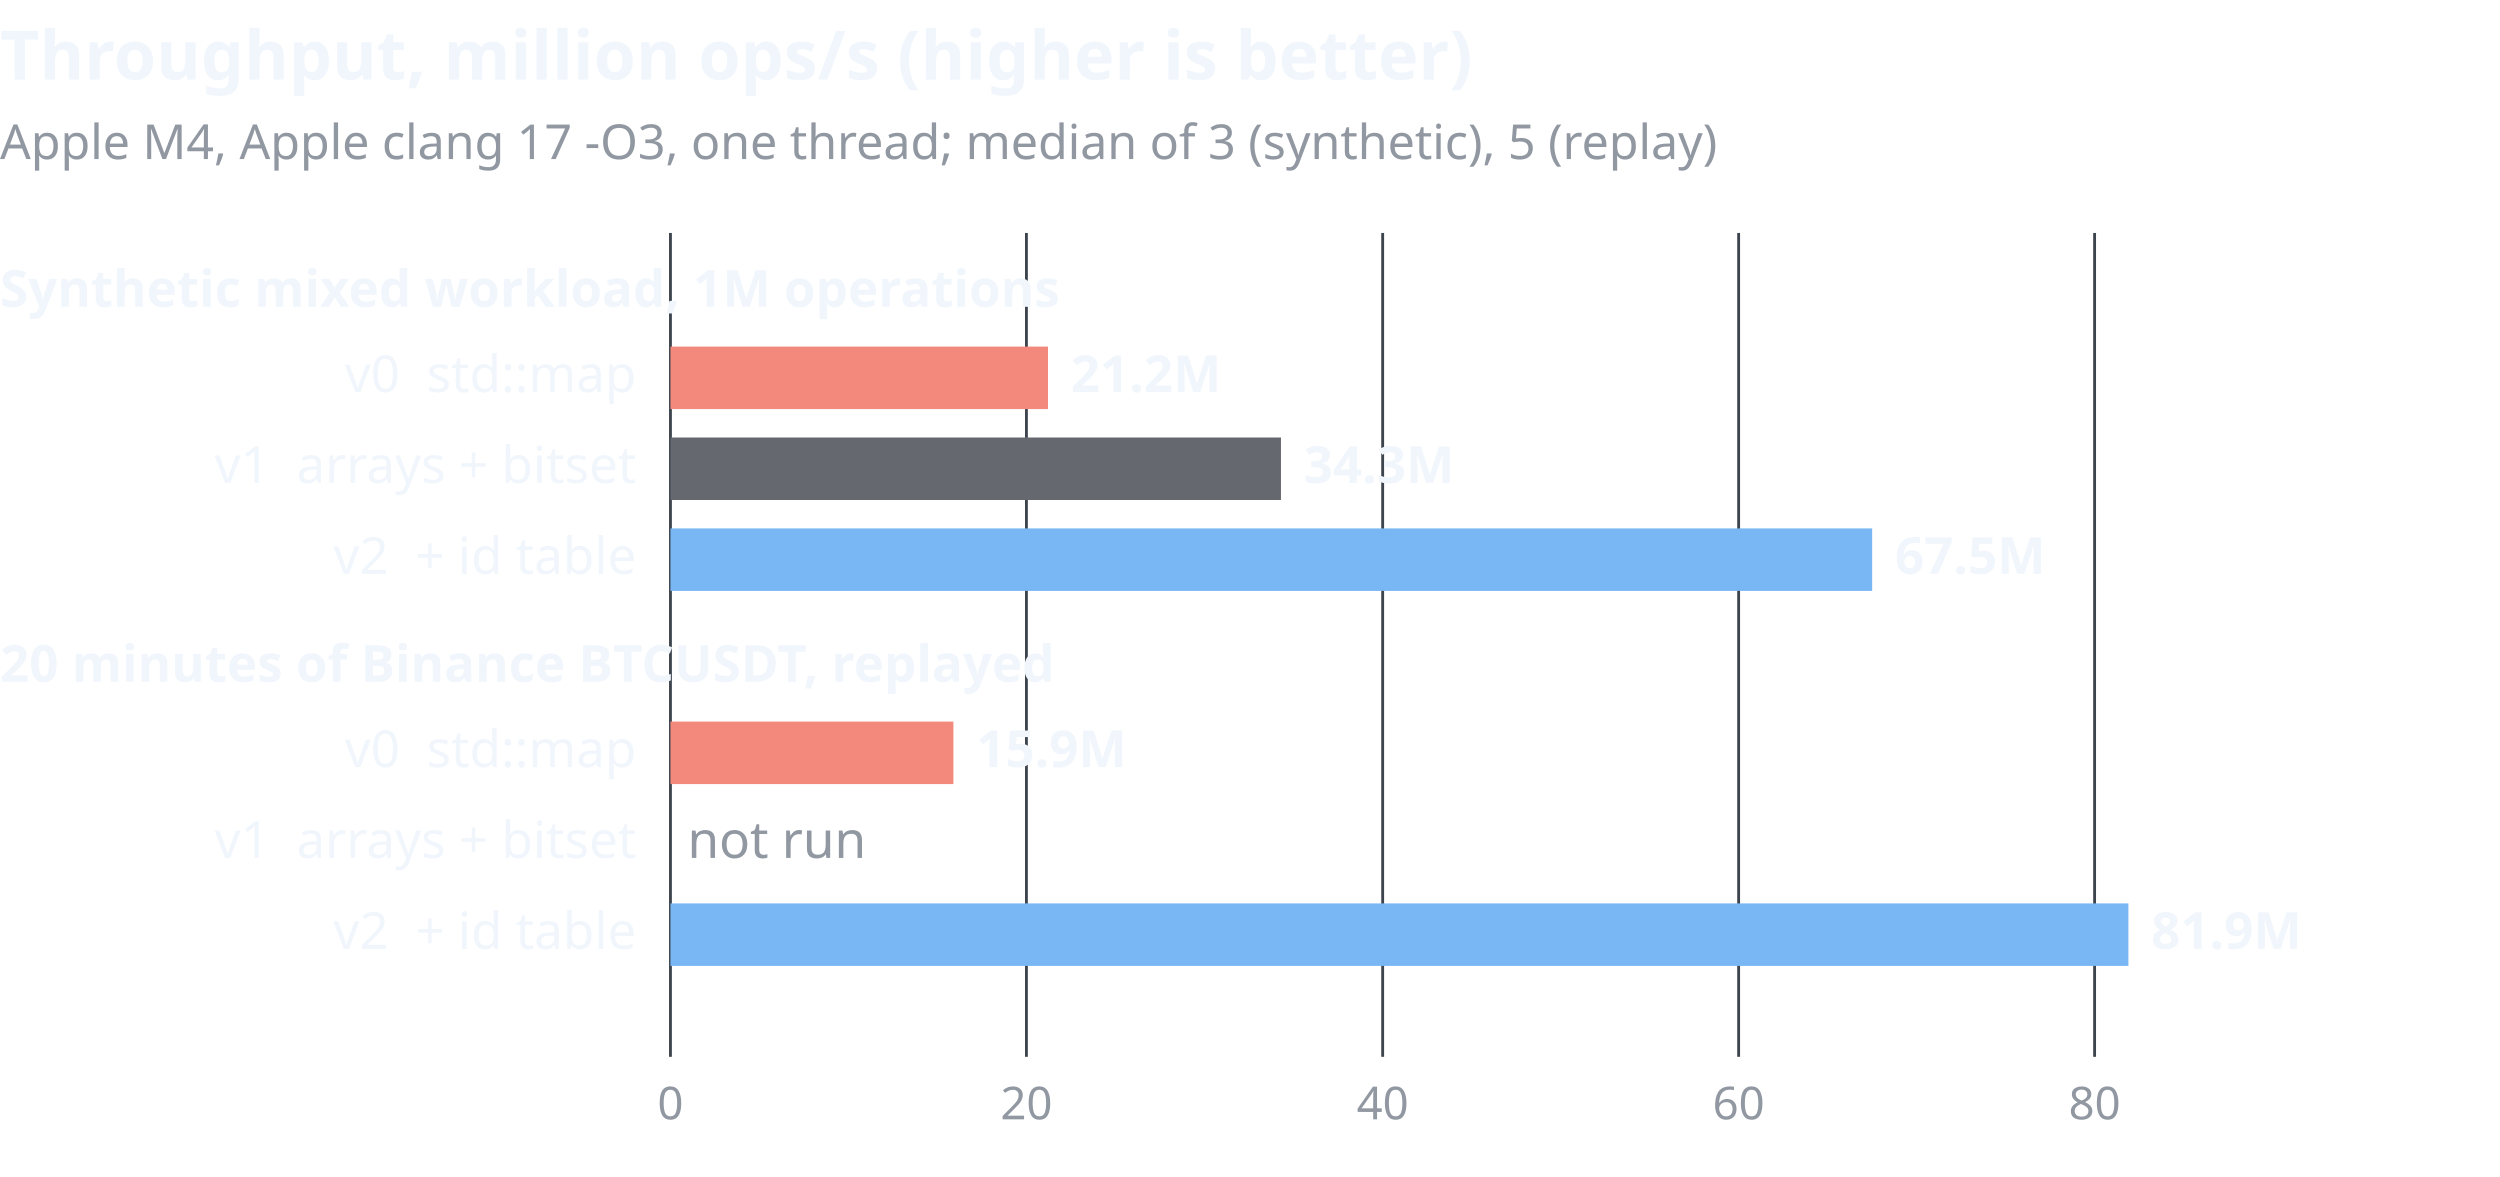
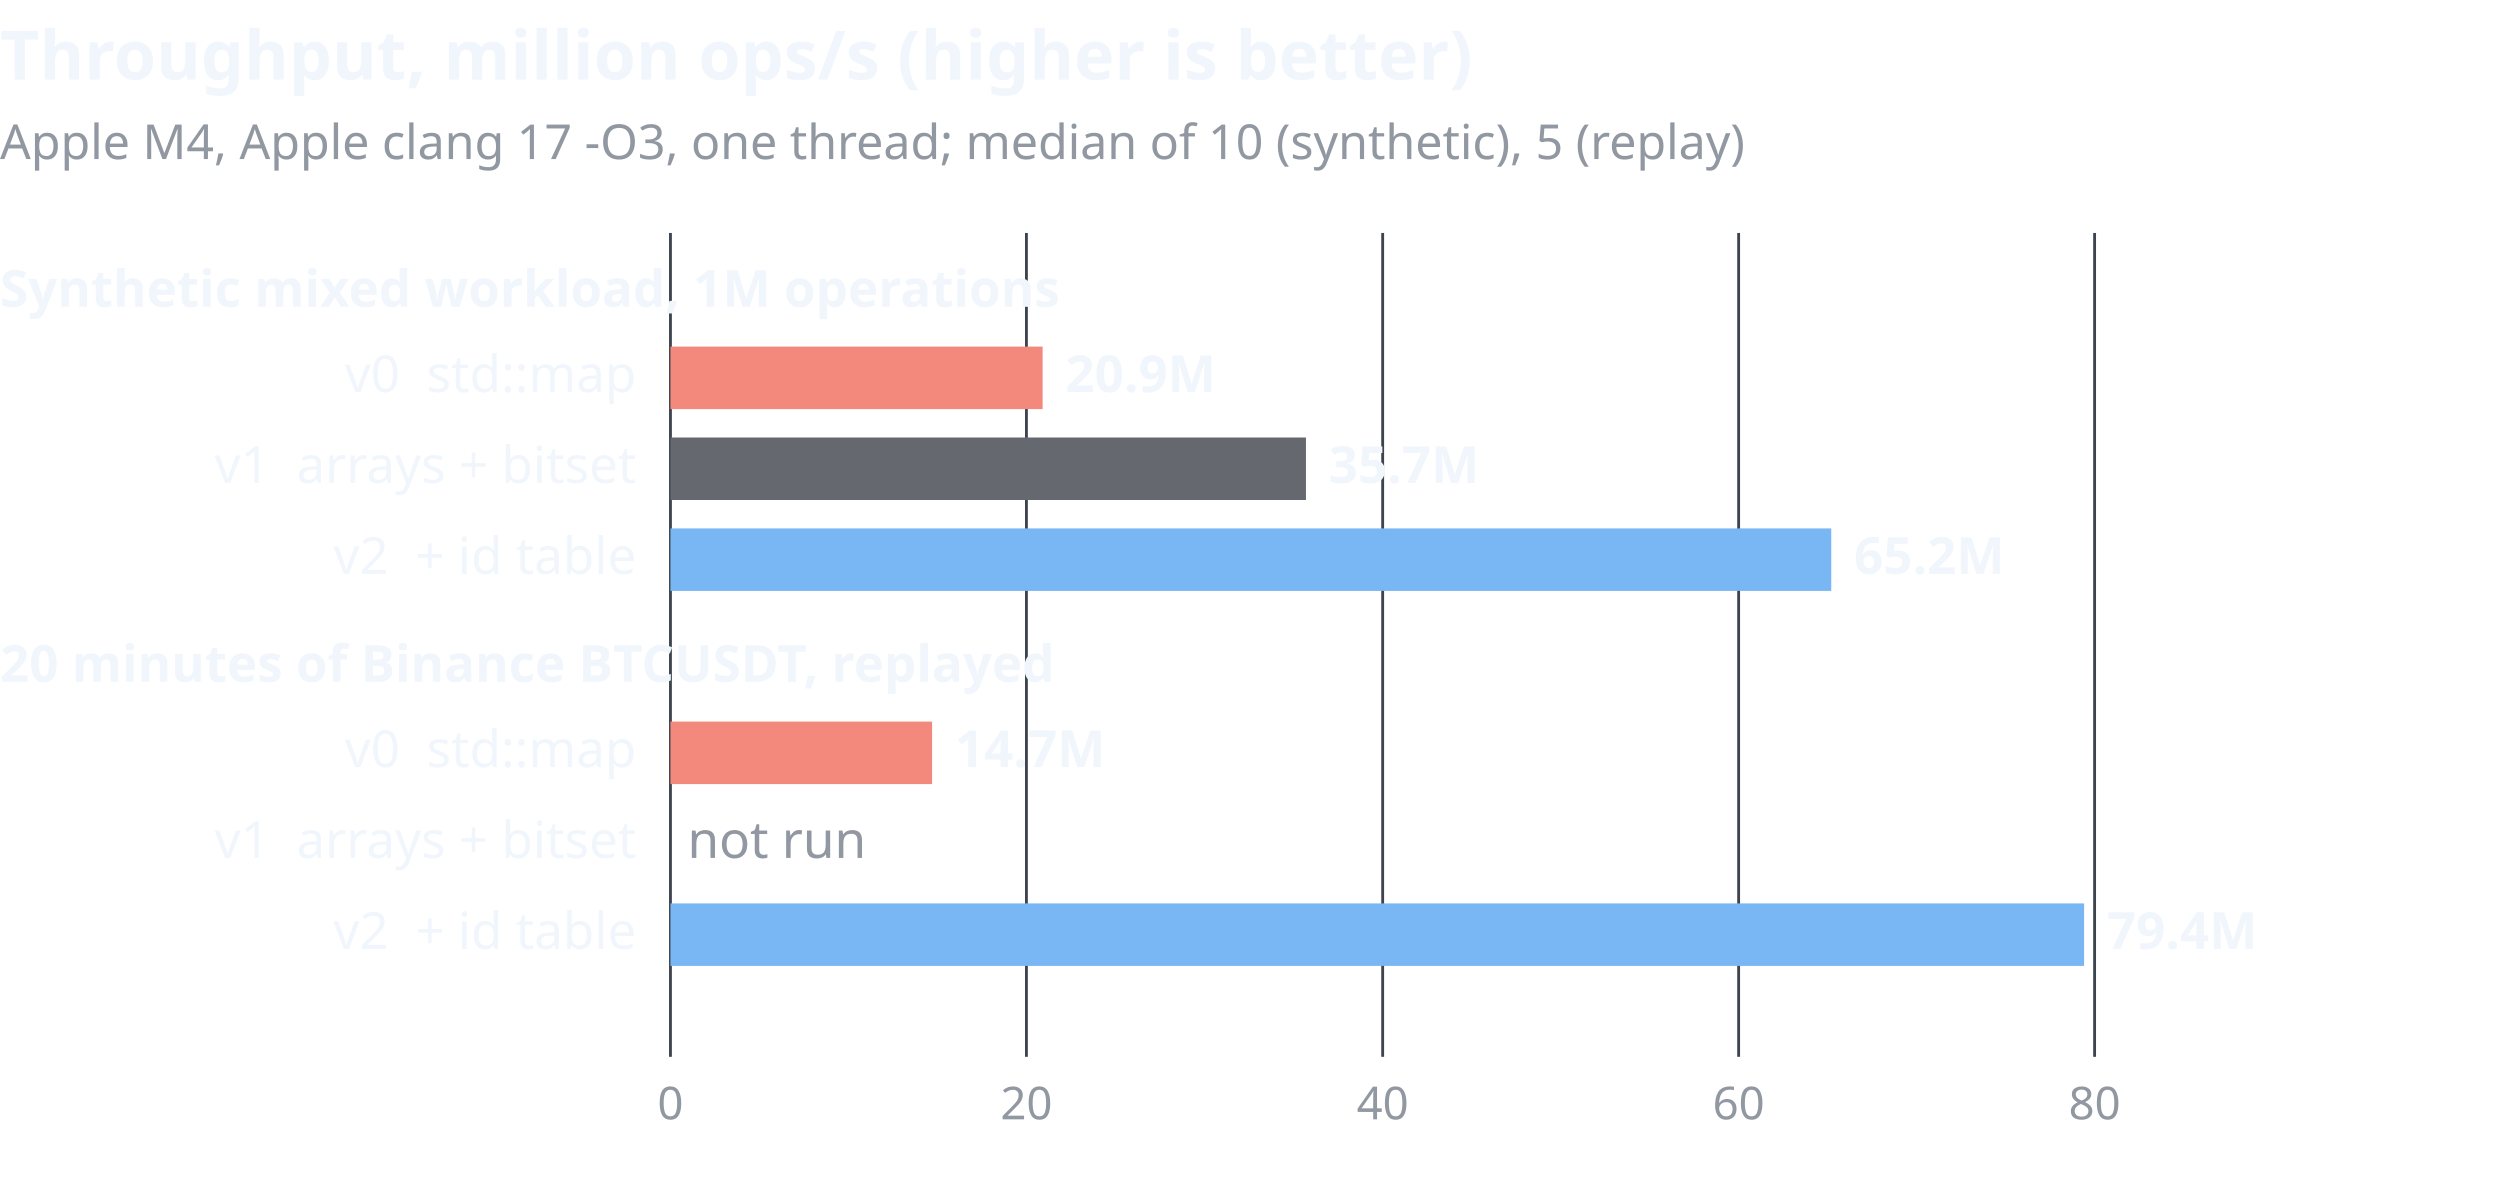
<svg xmlns="http://www.w3.org/2000/svg" width="880" height="414" viewBox="0 0 880 414" font-family="-apple-system, BlinkMacSystemFont, &quot;Segoe UI&quot;, &quot;Noto Sans&quot;, Helvetica, Arial, sans-serif" role="img" aria-labelledby="t">
  <text x="0" y="28" font-size="24" font-weight="600" fill="#f0f6fc">Throughput, million ops/s (higher is better)</text>
-   <text x="0" y="56" font-size="17" fill="#9198a1">Apple M4, Apple clang 17 -O3, one thread; median of 3 (synthetic), 5 (replay)</text>
+   <text x="0" y="56" font-size="17" fill="#9198a1">Apple M4, Apple clang 17 -O3, one thread; median of 10 (synthetic), 5 (replay)</text>
  <line x1="236.0" y1="82" x2="236.0" y2="372" stroke="#3d444d" stroke-width="1" />
  <text x="236.0" y="394" font-size="16" fill="#9198a1" text-anchor="middle">0</text>
  <line x1="361.3" y1="82" x2="361.3" y2="372" stroke="#3d444d" stroke-width="1" />
  <text x="361.3" y="394" font-size="16" fill="#9198a1" text-anchor="middle">20</text>
  <line x1="486.7" y1="82" x2="486.7" y2="372" stroke="#3d444d" stroke-width="1" />
  <text x="486.7" y="394" font-size="16" fill="#9198a1" text-anchor="middle">40</text>
  <line x1="612.0" y1="82" x2="612.0" y2="372" stroke="#3d444d" stroke-width="1" />
  <text x="612.0" y="394" font-size="16" fill="#9198a1" text-anchor="middle">60</text>
  <line x1="737.3" y1="82" x2="737.3" y2="372" stroke="#3d444d" stroke-width="1" />
  <text x="737.3" y="394" font-size="16" fill="#9198a1" text-anchor="middle">80</text>
  <text x="0" y="108" font-size="18" font-weight="600" fill="#f0f6fc">Synthetic mixed workload, 1M operations</text>
  <text x="224" y="138" font-size="18" fill="#f0f6fc" text-anchor="end" xml:space="preserve">v0  std::map</text>
-   <rect x="236" y="122" width="132.9" height="22" fill="#f2897c" />
-   <text x="376.9" y="138" font-size="18" font-weight="600" fill="#f0f6fc">21.2M</text>
+   <rect x="236" y="122" width="131.0" height="22" fill="#f2897c" />
+   <text x="375.0" y="138" font-size="18" font-weight="600" fill="#f0f6fc">20.9M</text>
  <text x="224" y="170" font-size="18" fill="#f0f6fc" text-anchor="end" xml:space="preserve">v1  arrays + bitset</text>
-   <rect x="236" y="154" width="214.9" height="22" fill="#65696f" />
-   <text x="458.9" y="170" font-size="18" font-weight="600" fill="#f0f6fc">34.3M</text>
+   <rect x="236" y="154" width="223.7" height="22" fill="#65696f" />
+   <text x="467.7" y="170" font-size="18" font-weight="600" fill="#f0f6fc">35.7M</text>
  <text x="224" y="202" font-size="18" fill="#f0f6fc" text-anchor="end" xml:space="preserve">v2  + id table</text>
-   <rect x="236" y="186" width="423.0" height="22" fill="#79b6f4" />
-   <text x="667.0" y="202" font-size="18" font-weight="600" fill="#f0f6fc">67.5M</text>
+   <rect x="236" y="186" width="408.6" height="22" fill="#79b6f4" />
+   <text x="652.6" y="202" font-size="18" font-weight="600" fill="#f0f6fc">65.2M</text>
  <text x="0" y="240" font-size="18" font-weight="600" fill="#f0f6fc">20 minutes of Binance BTCUSDT, replayed</text>
  <text x="224" y="270" font-size="18" fill="#f0f6fc" text-anchor="end" xml:space="preserve">v0  std::map</text>
-   <rect x="236" y="254" width="99.6" height="22" fill="#f2897c" />
-   <text x="343.6" y="270" font-size="18" font-weight="600" fill="#f0f6fc">15.9M</text>
+   <rect x="236" y="254" width="92.1" height="22" fill="#f2897c" />
+   <text x="336.1" y="270" font-size="18" font-weight="600" fill="#f0f6fc">14.7M</text>
  <text x="224" y="302" font-size="18" fill="#f0f6fc" text-anchor="end" xml:space="preserve">v1  arrays + bitset</text>
  <text x="242" y="302" font-size="18" fill="#9198a1">not run</text>
  <text x="224" y="334" font-size="18" fill="#f0f6fc" text-anchor="end" xml:space="preserve">v2  + id table</text>
-   <rect x="236" y="318" width="513.2" height="22" fill="#79b6f4" />
-   <text x="757.2" y="334" font-size="18" font-weight="600" fill="#f0f6fc">81.9M</text>
+   <rect x="236" y="318" width="497.6" height="22" fill="#79b6f4" />
+   <text x="741.6" y="334" font-size="18" font-weight="600" fill="#f0f6fc">79.4M</text>
</svg>
